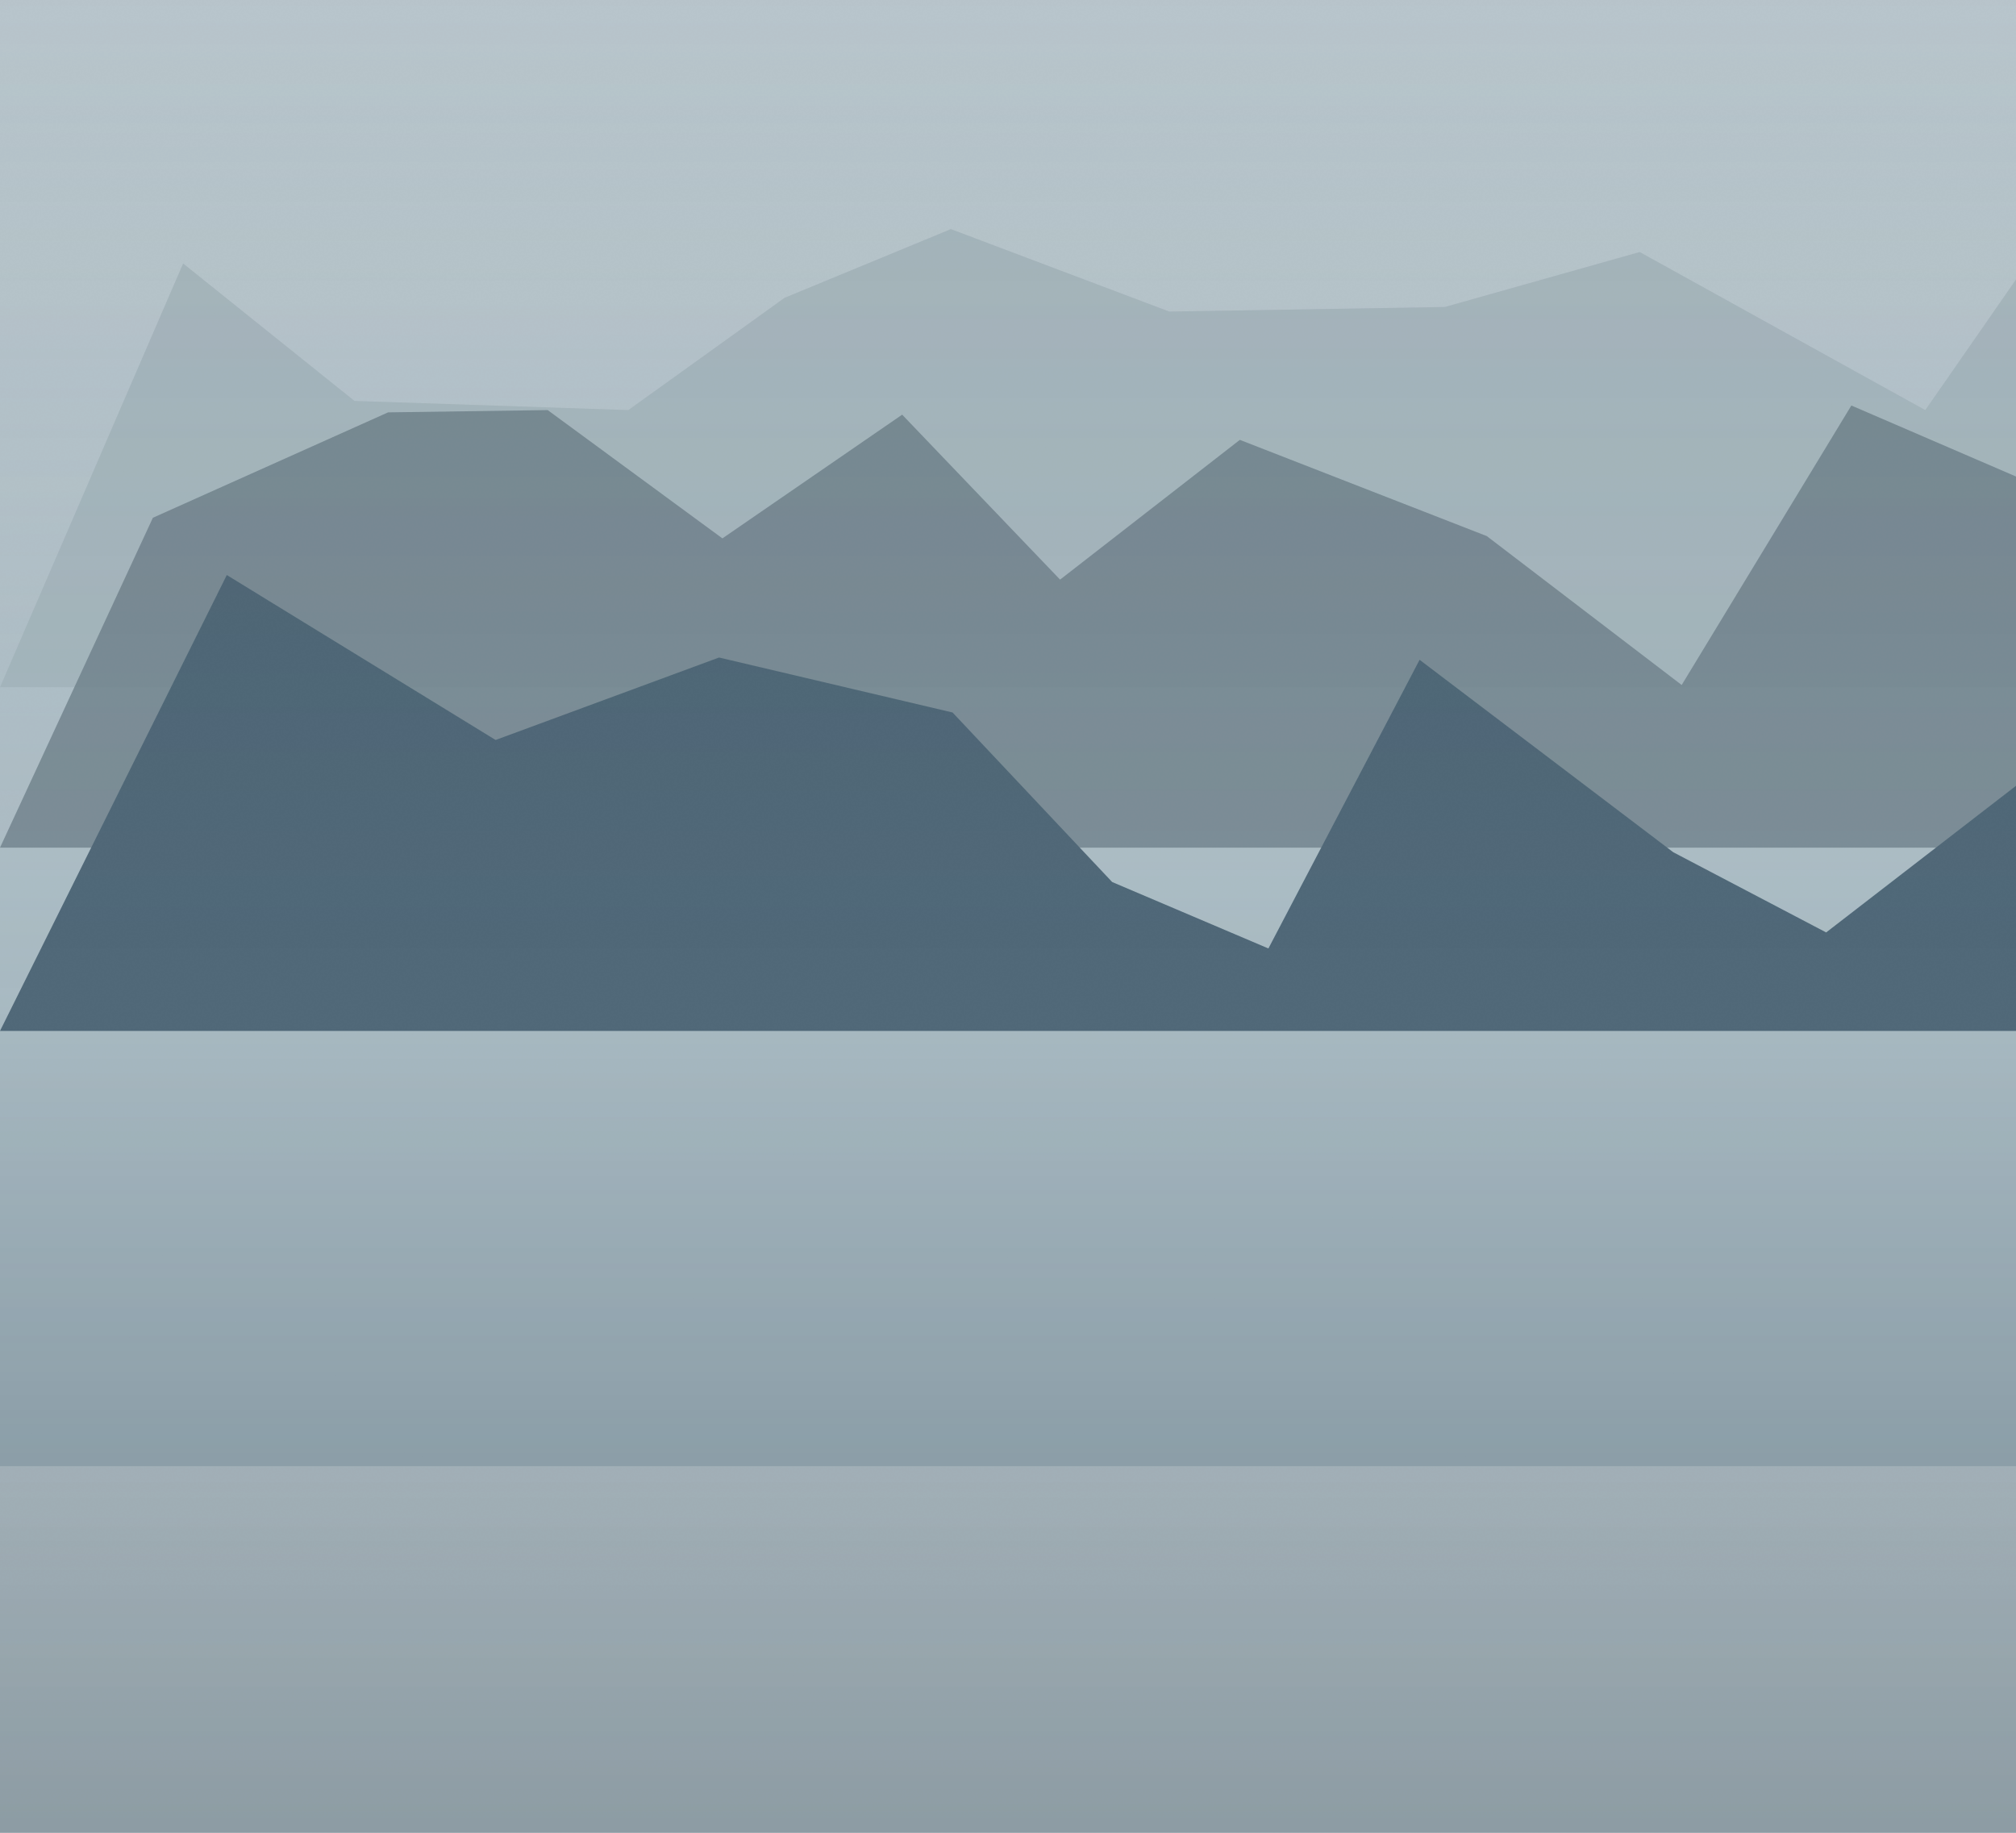
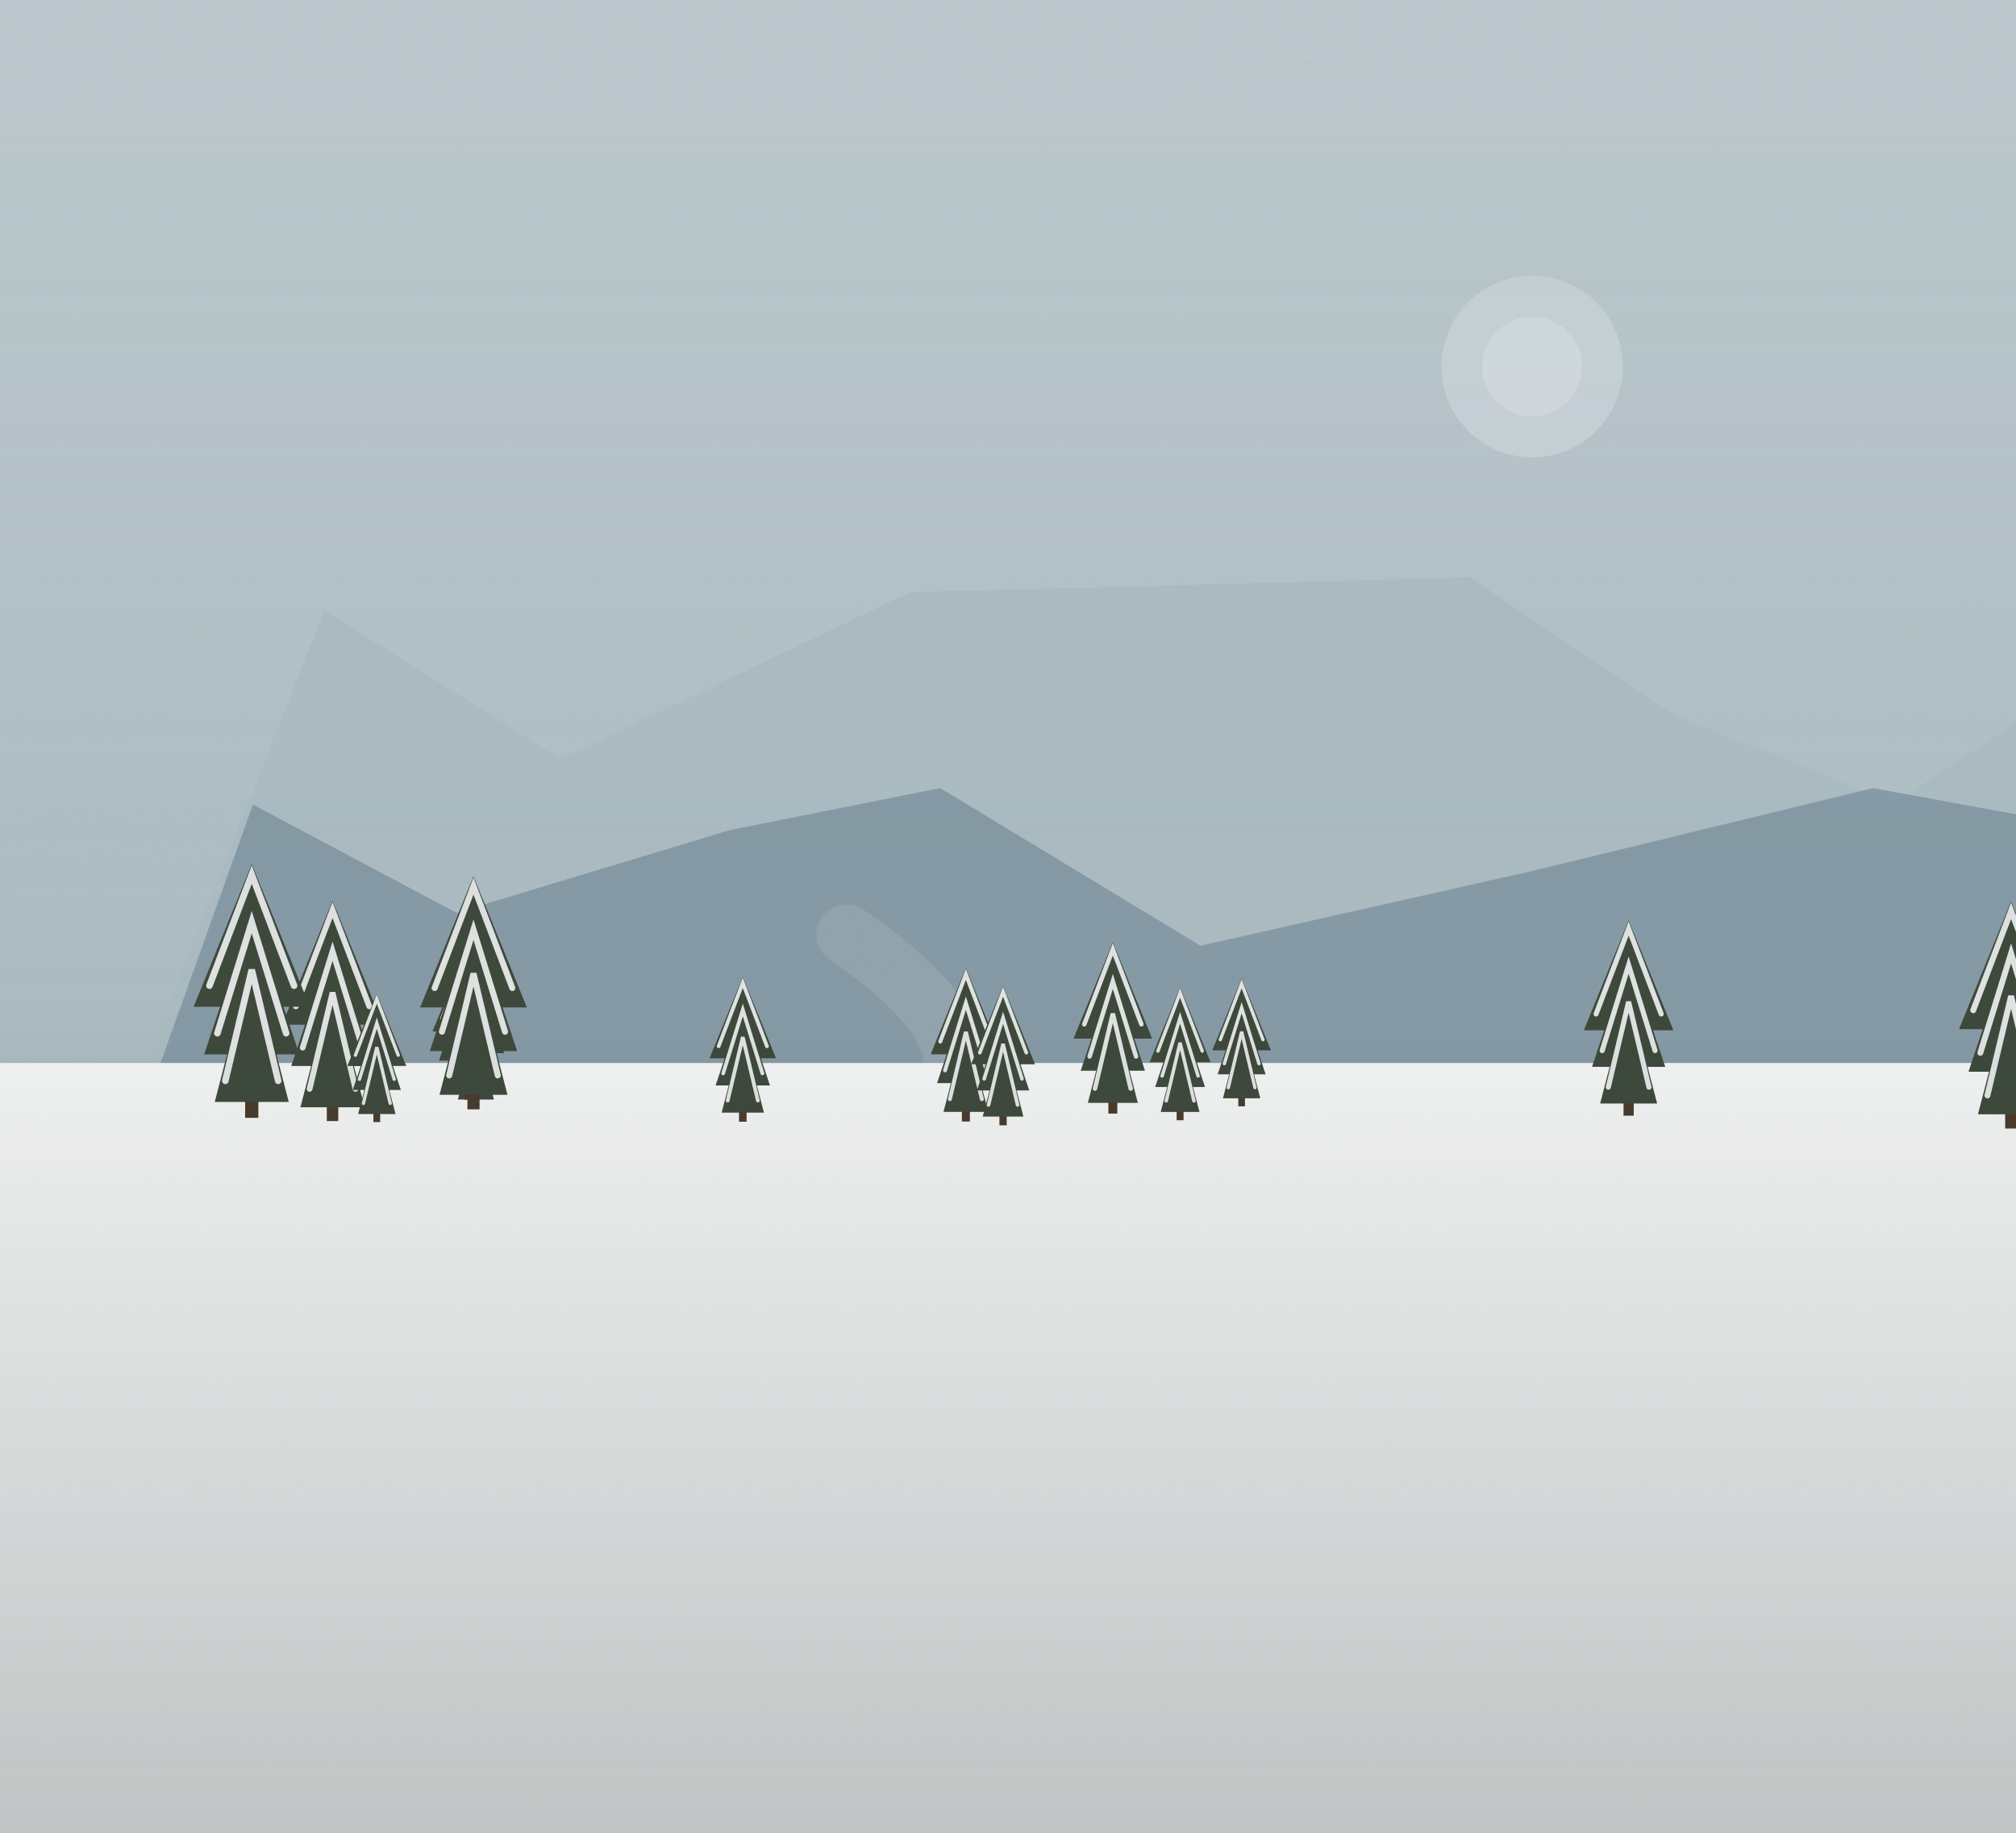
<svg xmlns="http://www.w3.org/2000/svg" viewBox="0 0 1100 1000" width="1100" height="1000" role="img" aria-label="Zima ve Svatém Petru">
  <defs>
    <linearGradient id="sky-20" x1="0" y1="0" x2="0" y2="1">
-       <stop offset="0%" stop-color="#C9D6DC" />
-       <stop offset="100%" stop-color="#8FA4AF" />
+       <stop offset="0%" stop-color="#CBD8DC" />
+       <stop offset="100%" stop-color="#93A6AF" />
    </linearGradient>
-     <linearGradient id="vig-20" x1="0" y1="0" x2="0" y2="1">
-       <stop offset="0%" stop-color="#26323A" stop-opacity="0.10" />
-       <stop offset="55%" stop-color="#26323A" stop-opacity="0" />
-       <stop offset="100%" stop-color="#26323A" stop-opacity="0.22" />
-     </linearGradient>
-     <filter id="grain-20">
-       <feTurbulence type="fractalNoise" baseFrequency="0.9" numOctaves="2" stitchTiles="stitch" result="noise" />
-       <feColorMatrix in="noise" type="matrix" values="0 0 0 0 0  0 0 0 0 0  0 0 0 0 0  0 0 0 0.02 0" />
-     </filter>
  </defs>
  <rect width="1100" height="1000" fill="url(#sky-20)" />
-   <g transform="scale(0.9166667,1.25)">
-     <path d="M0,300 L109,115 L211,175 L374,179 L467,130 L566,100 L696,136 L860,134 L976,110 L1146,179 L1200,122 L1200,300 Z" fill="#9FB0B8" opacity="0.55" />
-     <path d="M0,300 L91,156 L231,110 L326,109 L430,165 L537,111 L631,183 L738,122 L885,164 L1001,229 L1102,107 L1200,138 L1200,300 Z" fill="#71838D" opacity="0.8" transform="translate(0,70)" />
-     <path d="M0,300 L135,101 L295,173 L428,137 L567,161 L662,235 L755,264 L845,138 L996,222 L1087,257 L1200,193 L1200,300 Z" fill="#516979" transform="translate(0,150)" />
-     <rect x="0" y="640" width="1200" height="160" fill="#FFFFFF" opacity="0.25" />
-   </g>
-   <rect width="1100" height="1000" filter="url(#grain-20)" opacity="0.6" />
+   <circle cx="836.0" cy="200.0" r="49.5" fill="#DCE4E8" opacity="0.55" />
+   <circle cx="836.0" cy="200.0" r="27.225" fill="#DCE4E8" opacity="0.85" />
+   <path d="M0,780 L177,333 L306,414 L497,323 L619,320 L802,315 L915,391 L1034,438 L1120,381 L1120,780 Z" fill="#A9BAC2" opacity="0.5" />
+   <path d="M462.0,510.0 Q550.0,570.0 506.0,610.0" stroke="#F3F5F4" stroke-width="33.0" fill="none" opacity="0.85" stroke-linecap="round" />
+   <path d="M0,825 L138,439 L249,498 L398,453 L513,430 L655,516 L837,475 L1022,430 L1120,448 L1120,825 Z" fill="#7E93A0" opacity="0.8" />
+   <rect x="0" y="580.0" width="1100" height="420.0" fill="#F3F5F4" />
+   <rect x="178.315" y="599.153" width="6.259" height="12.518" fill="#4A3B2C" />
+   <path d="M181.444,536.562 L163.919,604.16 L198.97,604.16 Z" fill="#3E4A3C" />
+   <path d="M181.444,514.029 L158.912,581.627 L203.977,581.627 Z" fill="#3E4A3C" />
+   <path d="M181.444,491.497 L153.905,559.095 L208.984,559.095 Z" fill="#3E4A3C" />
+   <path d="M168.926,594.145 L181.444,541.569 L193.963,594.145" stroke="#F3F5F4" stroke-width="3.13" fill="none" opacity="0.9" stroke-linecap="round" />
+   <path d="M165.171,571.613 L181.444,519.037 L197.718,571.613" stroke="#F3F5F4" stroke-width="3.13" fill="none" opacity="0.9" stroke-linecap="round" />
+   <path d="M161.415,549.08 L181.444,496.504 L201.473,549.08" stroke="#F3F5F4" stroke-width="3.13" fill="none" opacity="0.9" stroke-linecap="round" />
+   <rect x="524.828" y="603.191" width="4.364" height="8.728" fill="#4A3B2C" />
+   <path d="M527.011,559.55 L514.791,606.682 L539.23,606.682 Z" fill="#3E4A3C" />
+   <path d="M527.011,543.84 L511.3,590.972 L542.721,590.972 Z" fill="#3E4A3C" />
+   <path d="M527.011,528.129 L507.809,575.261 L546.212,575.261 Z" fill="#3E4A3C" />
+   <path d="M518.282,599.7 L527.011,563.042 L535.739,599.7" stroke="#F3F5F4" stroke-width="2.182" fill="none" opacity="0.9" stroke-linecap="round" />
+   <path d="M515.664,583.989 L527.011,547.331 L538.357,583.989" stroke="#F3F5F4" stroke-width="2.182" fill="none" opacity="0.9" stroke-linecap="round" />
+   <path d="M513.046,568.278 L527.011,531.62 L540.976,568.278" stroke="#F3F5F4" stroke-width="2.182" fill="none" opacity="0.9" stroke-linecap="round" />
+   <rect x="885.865" y="597.641" width="5.55" height="11.1" fill="#4A3B2C" />
+   <path d="M888.64,542.143 L873.1,602.081 L904.179,602.081 Z" fill="#3E4A3C" />
+   <path d="M888.64,522.164 L868.66,582.102 L908.619,582.102 Z" fill="#3E4A3C" />
+   <path d="M888.64,502.184 L864.221,562.123 L913.059,562.123 Z" fill="#3E4A3C" />
+   <path d="M877.54,593.202 L888.64,546.583 L899.739,593.202" stroke="#F3F5F4" stroke-width="2.775" fill="none" opacity="0.9" stroke-linecap="round" />
+   <path d="M874.21,573.222 L888.64,526.604 L903.069,573.222" stroke="#F3F5F4" stroke-width="2.775" fill="none" opacity="0.9" stroke-linecap="round" />
+   <path d="M870.88,553.243 L888.64,506.624 L906.399,553.243" stroke="#F3F5F4" stroke-width="2.775" fill="none" opacity="0.9" stroke-linecap="round" />
+   <rect x="257.906" y="597.127" width="3.513" height="7.025" fill="#4A3B2C" />
+   <path d="M259.662,561.999 L249.826,599.937 L269.498,599.937 Z" fill="#3E4A3C" />
+   <path d="M259.662,549.354 L247.016,587.291 L272.308,587.291 Z" fill="#3E4A3C" />
+   <path d="M259.662,536.708 L244.206,574.645 L275.118,574.645 Z" fill="#3E4A3C" />
+   <path d="M252.637,594.316 L259.662,564.81 L266.687,594.316" stroke="#F3F5F4" stroke-width="1.756" fill="none" opacity="0.9" stroke-linecap="round" />
+   <path d="M250.529,581.671 L259.662,552.164 L268.795,581.671" stroke="#F3F5F4" stroke-width="1.756" fill="none" opacity="0.9" stroke-linecap="round" />
+   <path d="M248.421,569.025 L259.662,539.518 L270.903,569.025" stroke="#F3F5F4" stroke-width="1.756" fill="none" opacity="0.9" stroke-linecap="round" />
+   <rect x="642.01" y="603.678" width="3.777" height="7.554" fill="#4A3B2C" />
+   <path d="M643.899,565.908 L633.323,606.7 L654.475,606.7 Z" fill="#3E4A3C" />
+   <path d="M643.899,552.31 L630.301,593.103 L657.496,593.103 Z" fill="#3E4A3C" />
+   <path d="M643.899,538.713 L627.28,579.505 L660.518,579.505 Z" fill="#3E4A3C" />
+   <path d="M636.345,600.657 L643.899,568.929 L651.453,600.657" stroke="#F3F5F4" stroke-width="1.889" fill="none" opacity="0.9" stroke-linecap="round" />
+   <path d="M634.078,587.059 L643.899,555.332 L653.719,587.059" stroke="#F3F5F4" stroke-width="1.889" fill="none" opacity="0.9" stroke-linecap="round" />
+   <path d="M631.812,573.462 L643.899,541.735 L655.985,573.462" stroke="#F3F5F4" stroke-width="1.889" fill="none" opacity="0.9" stroke-linecap="round" />
+   <rect x="253.263" y="591.133" width="4.431" height="8.862" fill="#4A3B2C" />
+   <path d="M255.478,546.825 L243.072,594.677 L267.884,594.677 Z" fill="#3E4A3C" />
+   <path d="M255.478,530.874 L239.527,578.727 L271.429,578.727 Z" fill="#3E4A3C" />
+   <path d="M255.478,514.923 L235.983,562.776 L274.973,562.776 Z" fill="#3E4A3C" />
+   <path d="M246.616,587.588 L255.478,550.37 L264.34,587.588" stroke="#F3F5F4" stroke-width="2.215" fill="none" opacity="0.9" stroke-linecap="round" />
+   <path d="M243.958,571.637 L255.478,534.419 L266.998,571.637" stroke="#F3F5F4" stroke-width="2.215" fill="none" opacity="0.9" stroke-linecap="round" />
+   <path d="M241.299,555.687 L255.478,518.468 L269.656,555.687" stroke="#F3F5F4" stroke-width="2.215" fill="none" opacity="0.9" stroke-linecap="round" />
+   <rect x="1094.09" y="602.837" width="6.455" height="12.91" fill="#4A3B2C" />
+   <path d="M1097.317,538.289 L1079.244,608.001 L1115.391,608.001 Z" fill="#3E4A3C" />
+   <path d="M1097.317,515.052 L1074.08,584.764 L1120.554,584.764 Z" fill="#3E4A3C" />
+   <path d="M1097.317,491.815 L1068.916,561.526 L1125.718,561.526 Z" fill="#3E4A3C" />
+   <path d="M1084.408,597.673 L1097.317,543.453 L1110.227,597.673" stroke="#F3F5F4" stroke-width="3.227" fill="none" opacity="0.9" stroke-linecap="round" />
+   <path d="M1080.535,574.436 L1097.317,520.216 L1114.1,574.436" stroke="#F3F5F4" stroke-width="3.227" fill="none" opacity="0.9" stroke-linecap="round" />
+   <path d="M1076.662,551.199 L1097.317,496.979 L1117.973,551.199" stroke="#F3F5F4" stroke-width="3.227" fill="none" opacity="0.9" stroke-linecap="round" />
+   <rect x="675.661" y="596.354" width="3.636" height="7.273" fill="#4A3B2C" />
+   <path d="M677.479,559.991 L667.298,599.263 L687.661,599.263 Z" fill="#3E4A3C" />
+   <path d="M677.479,546.9 L664.388,586.172 L690.57,586.172 Z" fill="#3E4A3C" />
+   <path d="M677.479,533.81 L661.479,573.082 L693.479,573.082 Z" fill="#3E4A3C" />
+   <path d="M670.207,593.445 L677.479,562.9 L684.752,593.445" stroke="#F3F5F4" stroke-width="1.818" fill="none" opacity="0.9" stroke-linecap="round" />
+   <path d="M668.025,580.354 L677.479,549.809 L686.933,580.354" stroke="#F3F5F4" stroke-width="1.818" fill="none" opacity="0.9" stroke-linecap="round" />
+   <path d="M665.843,567.264 L677.479,536.719 L689.115,567.264" stroke="#F3F5F4" stroke-width="1.818" fill="none" opacity="0.9" stroke-linecap="round" />
+   <rect x="545.326" y="606.061" width="3.963" height="7.926" fill="#4A3B2C" />
+   <path d="M547.308,566.428 L536.21,609.231 L558.405,609.231 Z" fill="#3E4A3C" />
+   <path d="M547.308,552.161 L533.04,594.964 L561.575,594.964 Z" fill="#3E4A3C" />
+   <path d="M547.308,537.893 L529.869,580.696 L564.746,580.696 Z" fill="#3E4A3C" />
+   <path d="M539.381,602.89 L547.308,569.599 L555.234,602.89" stroke="#F3F5F4" stroke-width="1.982" fill="none" opacity="0.9" stroke-linecap="round" />
+   <path d="M537.003,588.623 L547.308,555.331 L557.612,588.623" stroke="#F3F5F4" stroke-width="1.982" fill="none" opacity="0.9" stroke-linecap="round" />
+   <path d="M534.625,574.355 L547.308,541.064 L559.99,574.355" stroke="#F3F5F4" stroke-width="1.982" fill="none" opacity="0.9" stroke-linecap="round" />
+   <rect x="403.232" y="603.785" width="4.119" height="8.239" fill="#4A3B2C" />
+   <path d="M405.291,562.592 L393.757,607.08 L416.825,607.08 Z" fill="#3E4A3C" />
+   <path d="M405.291,547.763 L390.462,592.251 L420.121,592.251 Z" fill="#3E4A3C" />
+   <path d="M405.291,532.934 L387.167,577.422 L423.416,577.422 Z" fill="#3E4A3C" />
+   <path d="M397.053,600.489 L405.291,565.888 L413.53,600.489" stroke="#F3F5F4" stroke-width="2.06" fill="none" opacity="0.9" stroke-linecap="round" />
+   <path d="M394.581,585.66 L405.291,551.058 L416.001,585.66" stroke="#F3F5F4" stroke-width="2.06" fill="none" opacity="0.9" stroke-linecap="round" />
+   <path d="M392.11,570.831 L405.291,536.229 L418.473,570.831" stroke="#F3F5F4" stroke-width="2.06" fill="none" opacity="0.9" stroke-linecap="round" />
+   <rect x="133.759" y="595.481" width="7.212" height="14.424" fill="#4A3B2C" />
+   <path d="M137.365,523.363 L117.172,601.25 L157.558,601.25 Z" fill="#3E4A3C" />
+   <path d="M137.365,497.4 L111.402,575.288 L163.327,575.288 Z" fill="#3E4A3C" />
+   <path d="M137.365,471.438 L105.633,549.325 L169.097,549.325 Z" fill="#3E4A3C" />
+   <path d="M122.941,589.711 L137.365,529.132 L151.788,589.711" stroke="#F3F5F4" stroke-width="3.606" fill="none" opacity="0.9" stroke-linecap="round" />
+   <path d="M118.614,563.749 L137.365,503.17 L156.115,563.749" stroke="#F3F5F4" stroke-width="3.606" fill="none" opacity="0.9" stroke-linecap="round" />
+   <path d="M114.287,537.786 L137.365,477.208 L160.442,537.786" stroke="#F3F5F4" stroke-width="3.606" fill="none" opacity="0.9" stroke-linecap="round" />
+   <rect x="604.767" y="597.858" width="4.872" height="9.743" fill="#4A3B2C" />
+   <path d="M607.203,549.141 L593.562,601.755 L620.844,601.755 Z" fill="#3E4A3C" />
+   <path d="M607.203,531.603 L589.665,584.217 L624.741,584.217 Z" fill="#3E4A3C" />
+   <path d="M607.203,514.065 L585.768,566.679 L628.639,566.679 Z" fill="#3E4A3C" />
+   <path d="M597.46,593.961 L607.203,553.038 L616.947,593.961" stroke="#F3F5F4" stroke-width="2.436" fill="none" opacity="0.9" stroke-linecap="round" />
+   <path d="M594.537,576.422 L607.203,535.5 L619.87,576.422" stroke="#F3F5F4" stroke-width="2.436" fill="none" opacity="0.9" stroke-linecap="round" />
+   <path d="M591.614,558.884 L607.203,517.962 L622.793,558.884" stroke="#F3F5F4" stroke-width="2.436" fill="none" opacity="0.9" stroke-linecap="round" />
+   <rect x="203.775" y="604.935" width="3.649" height="7.297" fill="#4A3B2C" />
+   <path d="M205.6,568.45 L195.384,607.854 L215.816,607.854 Z" fill="#3E4A3C" />
+   <path d="M205.6,555.315 L192.465,594.719 L218.734,594.719 Z" fill="#3E4A3C" />
+   <path d="M205.6,542.18 L189.546,581.585 L221.653,581.585 Z" fill="#3E4A3C" />
+   <path d="M198.303,602.016 L205.6,571.369 L212.897,602.016" stroke="#F3F5F4" stroke-width="1.824" fill="none" opacity="0.9" stroke-linecap="round" />
+   <path d="M196.113,588.882 L205.6,558.234 L215.086,588.882" stroke="#F3F5F4" stroke-width="1.824" fill="none" opacity="0.9" stroke-linecap="round" />
+   <path d="M193.924,575.747 L205.6,545.099 L217.275,575.747" stroke="#F3F5F4" stroke-width="1.824" fill="none" opacity="0.9" stroke-linecap="round" />
+   <rect x="255.042" y="592.04" width="6.621" height="13.242" fill="#4A3B2C" />
+   <path d="M258.353,525.83 L239.814,597.337 L276.892,597.337 Z" fill="#3E4A3C" />
+   <path d="M258.353,501.994 L234.517,573.501 L282.188,573.501 Z" fill="#3E4A3C" />
+   <path d="M258.353,478.158 L229.22,549.666 L287.485,549.666 Z" fill="#3E4A3C" />
+   <path d="M245.111,586.743 L258.353,531.127 L271.595,586.743" stroke="#F3F5F4" stroke-width="3.311" fill="none" opacity="0.9" stroke-linecap="round" />
+   <path d="M241.138,562.908 L258.353,507.291 L275.567,562.908" stroke="#F3F5F4" stroke-width="3.311" fill="none" opacity="0.9" stroke-linecap="round" />
+   <path d="M237.165,539.072 L258.353,483.455 L279.54,539.072" stroke="#F3F5F4" stroke-width="3.311" fill="none" opacity="0.9" stroke-linecap="round" />
+   <defs>
+     <filter id="grain-20">
+       <feTurbulence type="fractalNoise" baseFrequency="0.85" numOctaves="2" stitchTiles="stitch" />
+       <feColorMatrix type="matrix" values="0 0 0 0 0  0 0 0 0 0  0 0 0 0 0  0 0 0 0.025 0" />
+     </filter>
+     <linearGradient id="vig-20" x1="0" y1="0" x2="0" y2="1">
+       <stop offset="0%" stop-color="#161E23" stop-opacity="0.08" />
+       <stop offset="55%" stop-color="#161E23" stop-opacity="0" />
+       <stop offset="100%" stop-color="#161E23" stop-opacity="0.22" />
+     </linearGradient>
+   </defs>
+   <rect width="1100" height="1000" filter="url(#grain-20)" opacity="0.5" />
  <rect width="1100" height="1000" fill="url(#vig-20)" />
</svg>
